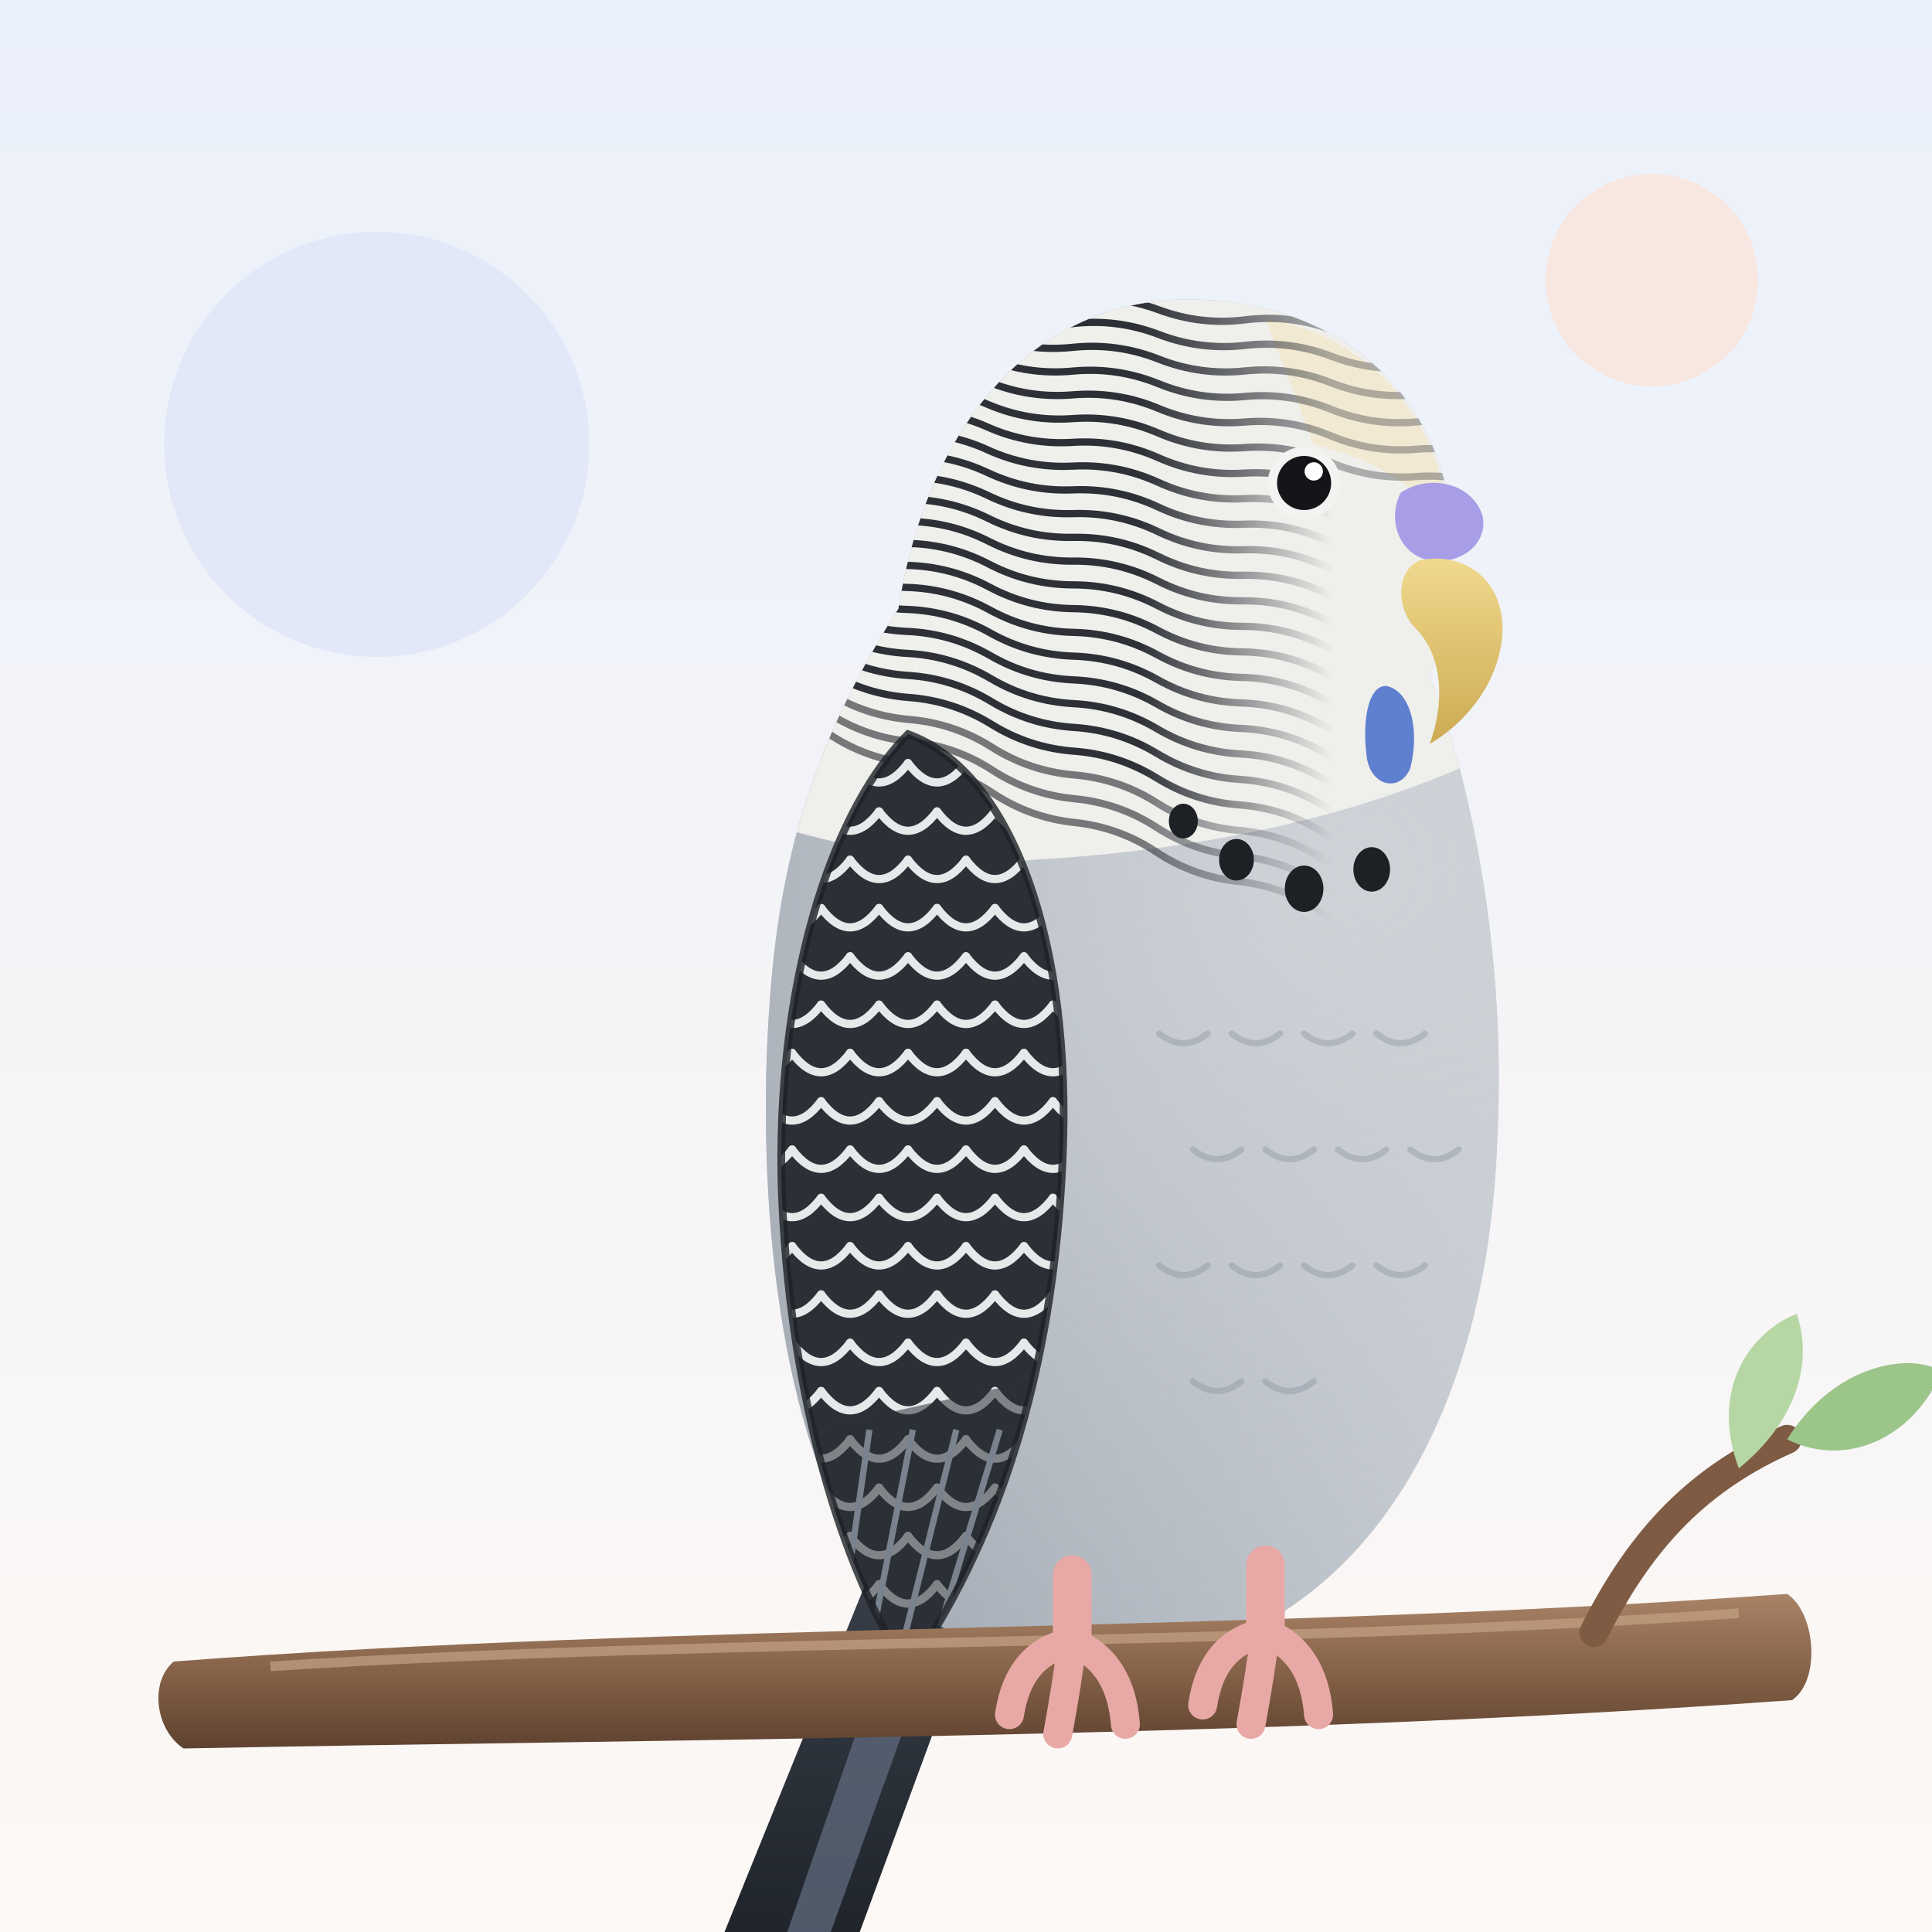
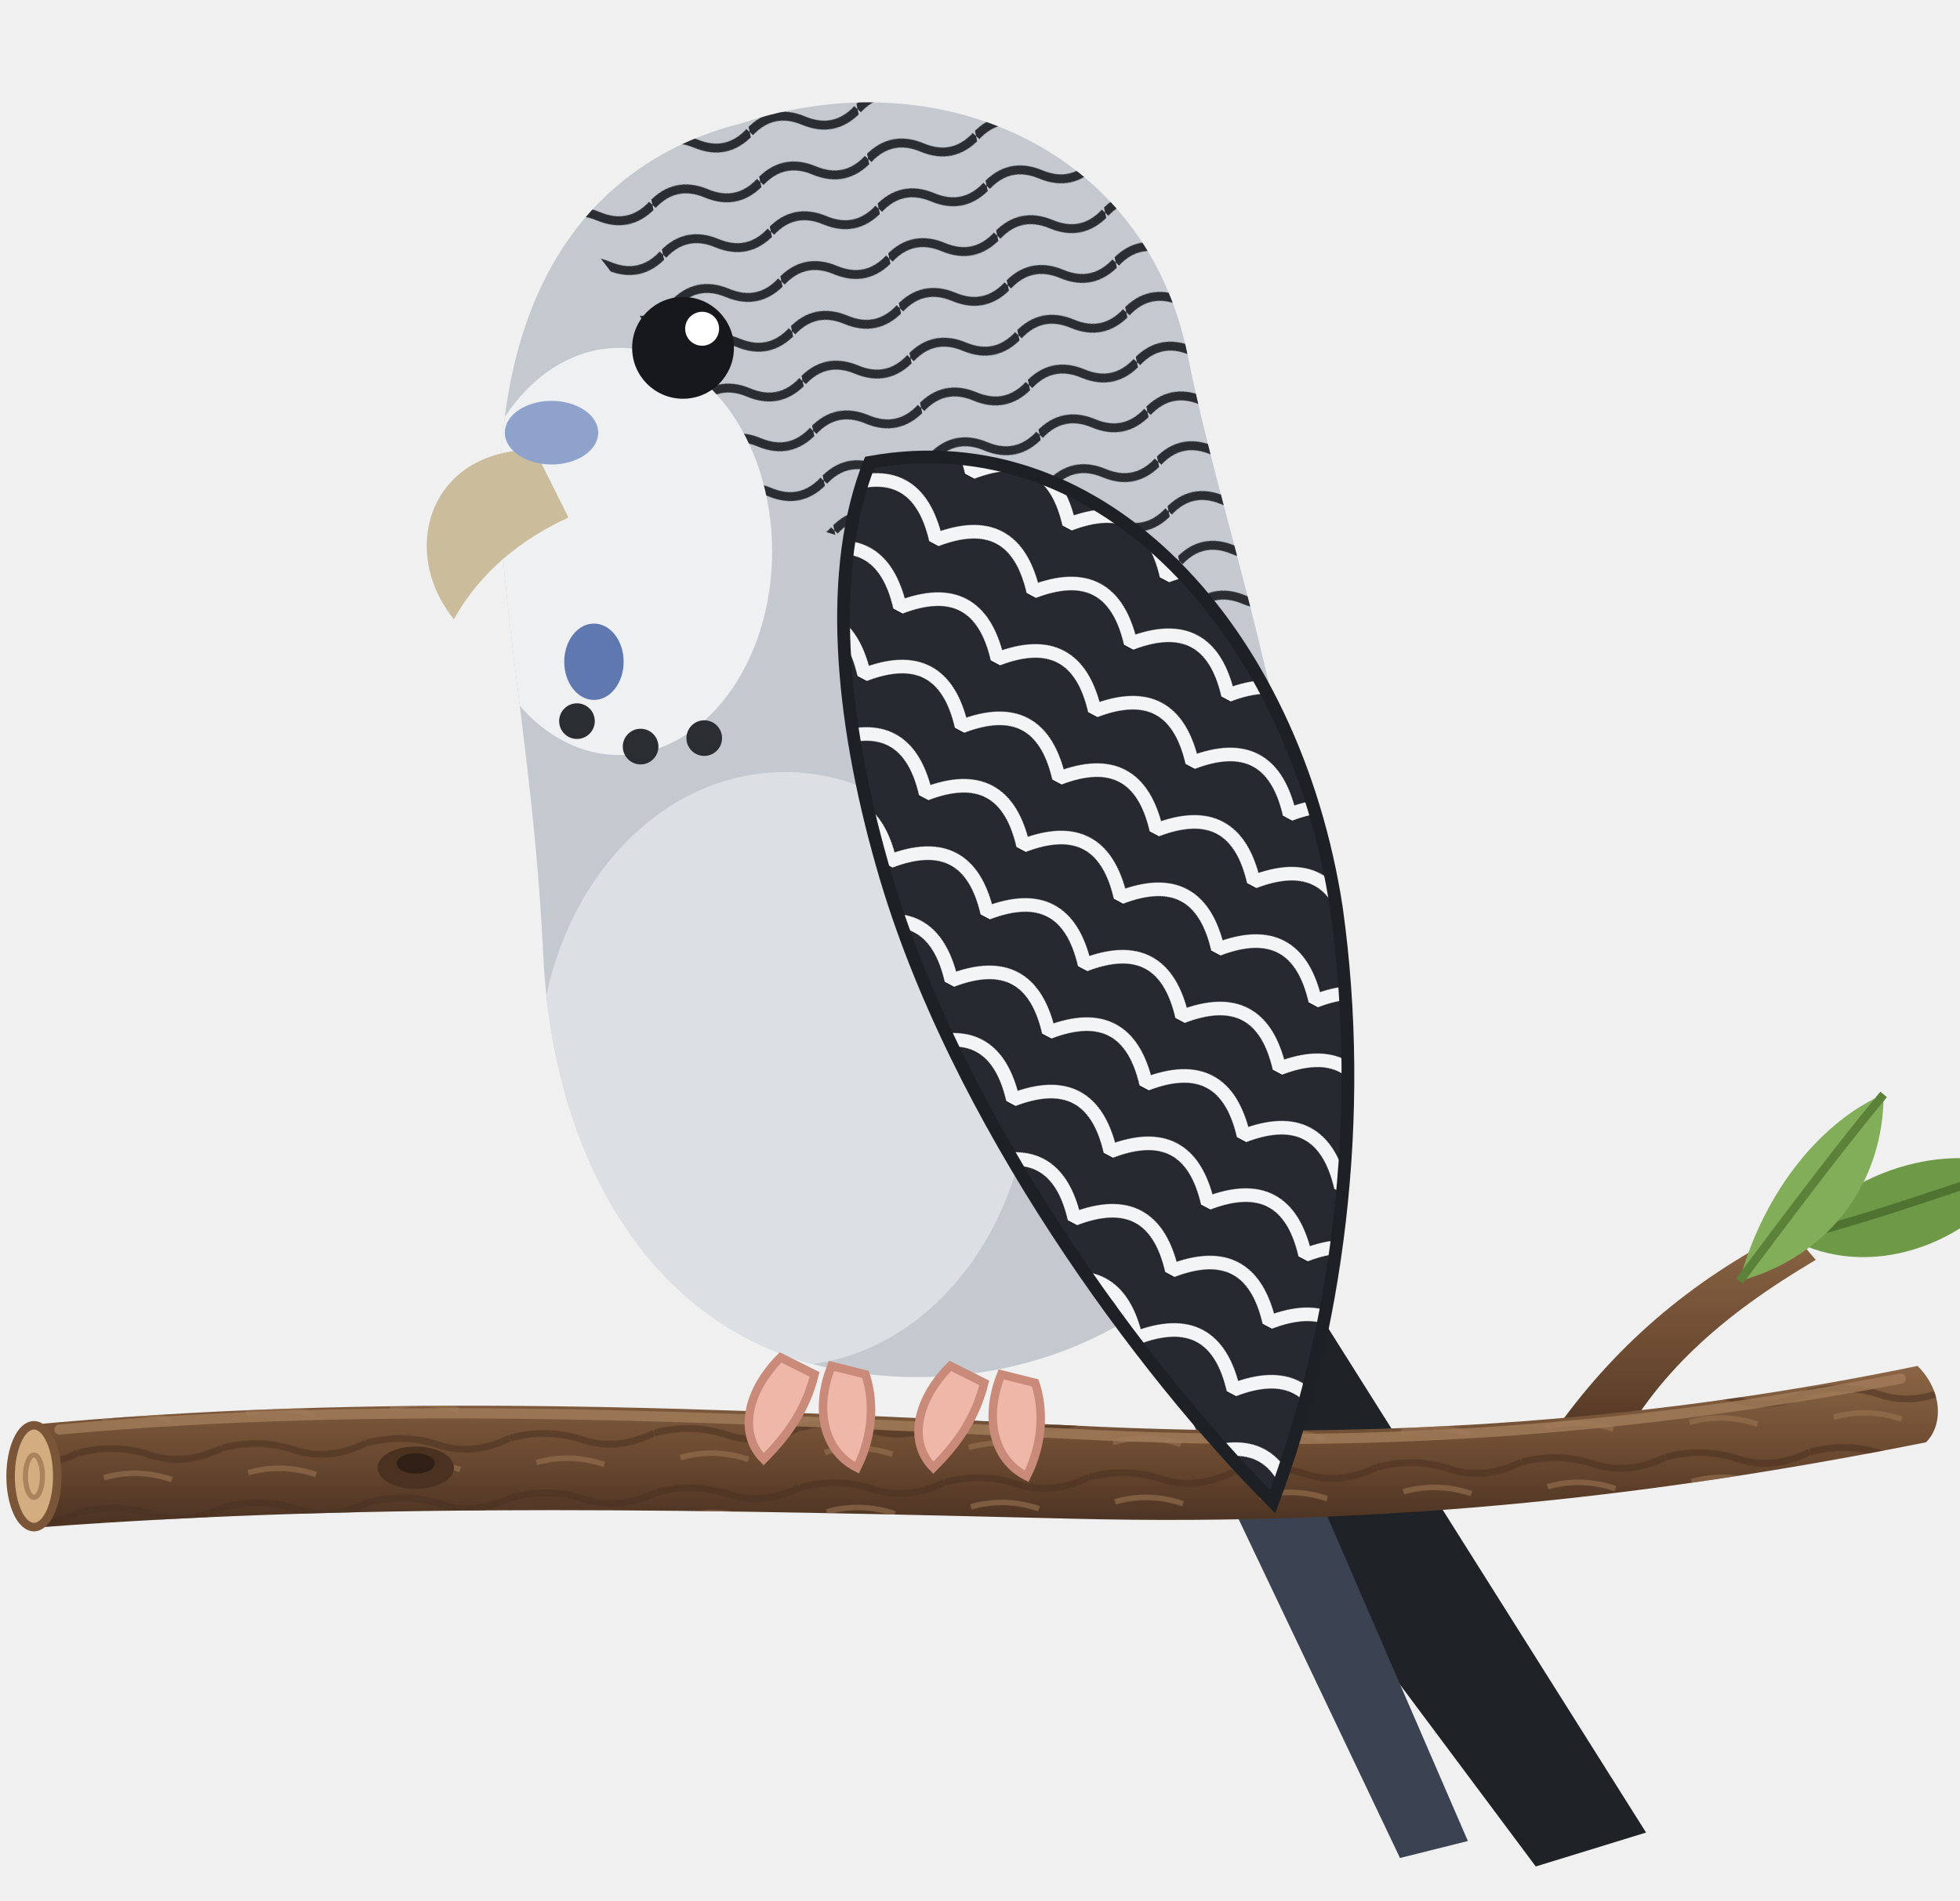
- <svg xmlns="http://www.w3.org/2000/svg" viewBox="0 0 400 400" width="512" height="512" role="img" aria-label="Pixel">
+ <svg xmlns="http://www.w3.org/2000/svg" viewBox="14 30 462 448" width="462" height="448">
  <defs>
-     <linearGradient id="px1sky" x1="0" y1="0" x2="0" y2="1">
-       <stop offset="0" stop-color="#eaf0fb" />
-       <stop offset="1" stop-color="#fdf8f4" />
+     <pattern id="scallop" width="26" height="18" patternUnits="userSpaceOnUse" patternTransform="rotate(28)">
+       <rect width="26" height="18" fill="#262a30" />
+       <path d="M0 17 Q13 2 26 17" fill="none" stroke="#f3f4f5" stroke-width="3.2" stroke-linecap="round" />
+     </pattern>
+     <pattern id="barring" width="26" height="12" patternUnits="userSpaceOnUse" patternTransform="rotate(-12)">
+       <path d="M0 6 Q6.5 1.5 13 6 T26 6" fill="none" stroke="#2a2d32" stroke-width="2.1" />
+     </pattern>
+     <pattern id="bark" width="34" height="14" patternUnits="userSpaceOnUse" patternTransform="rotate(-2)">
+       <path d="M0 4 Q9 2 17 5 T34 4" fill="none" stroke="#4a3120" stroke-width="1.6" opacity=".55" />
+       <path d="M6 10 Q14 8 22 11" fill="none" stroke="#9a7352" stroke-width="1.3" opacity=".6" />
+     </pattern>
+     <linearGradient id="wood" x1="0" y1="0" x2="0" y2="1">
+       <stop offset="0" stop-color="#8b6545" />
+       <stop offset=".55" stop-color="#6b4a31" />
+       <stop offset="1" stop-color="#4b3222" />
    </linearGradient>
-     <linearGradient id="px1body" x1="0" y1="0" x2="1" y2="0">
-       <stop offset="0" stop-color="#959da8" />
-       <stop offset=".6" stop-color="#adb4bd" />
-       <stop offset="1" stop-color="#c2c8cf" />
-     </linearGradient>
-     <radialGradient id="px1chest" cx=".7" cy=".45" r=".55">
-       <stop offset="0" stop-color="#cfd3d8" />
-       <stop offset="1" stop-color="#cfd3d8" stop-opacity="0" />
-     </radialGradient>
-     <linearGradient id="px1beak" x1="0" y1="0" x2="0" y2="1">
-       <stop offset="0" stop-color="#f0d98e" />
-       <stop offset="1" stop-color="#cdaa52" />
-     </linearGradient>
-     <linearGradient id="px1wood" x1="0" y1="0" x2="0" y2="1">
-       <stop offset="0" stop-color="#a98366" />
-       <stop offset=".6" stop-color="#7e5b42" />
-       <stop offset="1" stop-color="#5e4230" />
-     </linearGradient>
-     <linearGradient id="px1tail" x1="0" y1="0" x2="0" y2="1">
-       <stop offset="0" stop-color="#3b424d" />
-       <stop offset="1" stop-color="#20252c" />
-     </linearGradient>
-     <linearGradient id="px1fade" x1="0" y1="0" x2="1" y2="0">
-       <stop offset="0" stop-color="#f5f5f3" stop-opacity="0" />
-       <stop offset=".35" stop-color="#f5f5f3" />
-     </linearGradient>
-     <linearGradient id="px1mg" gradientUnits="userSpaceOnUse" x1="236" y1="0" x2="276" y2="0">
-       <stop offset="0" stop-color="#fff" />
-       <stop offset="1" stop-color="#000" />
-     </linearGradient>
-     <mask id="px1m" maskUnits="userSpaceOnUse" x="0" y="0" width="400" height="400">
-       <rect width="400" height="400" fill="url(#px1mg)" />
-       <rect x="236" y="60" width="80" height="40" fill="#fff" opacity=".35" />
-     </mask>
-     <clipPath id="px1sil">
-       <path d="M246 62 C276 62 296 80 300 104 C302 116 300 128 296 140 C304 160 312 196 310 236 C308 290 286 330 248 342 C220 350 190 342 176 318 C160 290 156 240 160 200 C163 170 172 148 186 126 C192 88 214 62 246 62Z" />
-     </clipPath>
-     <clipPath id="px1wc">
-       <path d="M188 152 C210 160 222 196 220 240 C218 286 206 320 188 346 C174 324 164 290 162 250 C160 210 170 170 188 152Z" />
+     <clipPath id="bodyClip">
+       <path id="bodyPath" d="M205 95 C250 80 300 100 310 150 C320 200 345 260 335 320 C325 370 280 395 235 390 C185 385 160 340 158 290 C156 250 150 220 148 190 C146 140 165 105 205 95 Z" />
    </clipPath>
  </defs>
-   <rect width="400" height="400" fill="url(#px1sky)" />
-   <circle cx="78" cy="92" r="44" fill="#e2e8f8" />
-   <circle cx="342" cy="58" r="22" fill="#f8e7e1" />
-   <path d="M184 316 L206 324 L178 400 L150 400Z" fill="url(#px1tail)" />
-   <path d="M190 322 L199 325 L172 400 L163 400Z" fill="#5d6778" opacity=".8" />
-   <path d="M246 62 C276 62 296 80 300 104 C302 116 300 128 296 140 C304 160 312 196 310 236 C308 290 286 330 248 342 C220 350 190 342 176 318 C160 290 156 240 160 200 C163 170 172 148 186 126 C192 88 214 62 246 62Z" fill="url(#px1body)" />
-   <g clip-path="url(#px1sil)">
-     <rect width="400" height="400" fill="url(#px1chest)" />
-     <path d="M240 214 q5 4 10 0" stroke="#8a929c" stroke-width="1.3" fill="none" opacity=".4" stroke-linecap="round" />
-     <path d="M255 214 q5 4 10 0" stroke="#8a929c" stroke-width="1.3" fill="none" opacity=".4" stroke-linecap="round" />
-     <path d="M270 214 q5 4 10 0" stroke="#8a929c" stroke-width="1.3" fill="none" opacity=".4" stroke-linecap="round" />
-     <path d="M285 214 q5 4 10 0" stroke="#8a929c" stroke-width="1.3" fill="none" opacity=".4" stroke-linecap="round" />
-     <path d="M247 238 q5 4 10 0" stroke="#8a929c" stroke-width="1.3" fill="none" opacity=".4" stroke-linecap="round" />
-     <path d="M262 238 q5 4 10 0" stroke="#8a929c" stroke-width="1.3" fill="none" opacity=".4" stroke-linecap="round" />
-     <path d="M277 238 q5 4 10 0" stroke="#8a929c" stroke-width="1.3" fill="none" opacity=".4" stroke-linecap="round" />
-     <path d="M292 238 q5 4 10 0" stroke="#8a929c" stroke-width="1.3" fill="none" opacity=".4" stroke-linecap="round" />
-     <path d="M240 262 q5 4 10 0" stroke="#8a929c" stroke-width="1.3" fill="none" opacity=".4" stroke-linecap="round" />
-     <path d="M255 262 q5 4 10 0" stroke="#8a929c" stroke-width="1.3" fill="none" opacity=".4" stroke-linecap="round" />
-     <path d="M270 262 q5 4 10 0" stroke="#8a929c" stroke-width="1.3" fill="none" opacity=".4" stroke-linecap="round" />
-     <path d="M285 262 q5 4 10 0" stroke="#8a929c" stroke-width="1.3" fill="none" opacity=".4" stroke-linecap="round" />
-     <path d="M247 286 q5 4 10 0" stroke="#8a929c" stroke-width="1.3" fill="none" opacity=".4" stroke-linecap="round" />
-     <path d="M262 286 q5 4 10 0" stroke="#8a929c" stroke-width="1.3" fill="none" opacity=".4" stroke-linecap="round" />
-     <path d="M150 40 H320 V150 C290 168 250 176 214 178 C196 180 176 176 150 168Z" fill="#efefec" />
-     <path d="M262 66 C286 70 300 90 300 112 C298 104 288 96 272 92Z" fill="#f2e7c8" opacity=".7" />
-     <g mask="url(#px1m)">
-       <path d="M150 58 q9 -2.2 18 0 q9 2.2 18 0 q9 -2.2 18 0 q9 2.2 18 0 q9 -2.2 18 0 q9 2.2 18 0 q9 -2.2 18 0 q9 2.2 18 0 q9 -2.2 18 0" stroke="#24272d" stroke-width="1.5" fill="none" opacity="0.95" transform="rotate(6 230 58)" />
-       <path d="M150 63 q9 -2.2 18 0 q9 2.2 18 0 q9 -2.2 18 0 q9 2.2 18 0 q9 -2.2 18 0 q9 2.2 18 0 q9 -2.2 18 0 q9 2.2 18 0 q9 -2.2 18 0" stroke="#24272d" stroke-width="1.5" fill="none" opacity="0.95" transform="rotate(6.6 230 63)" />
-       <path d="M150 68 q9 -2.2 18 0 q9 2.2 18 0 q9 -2.2 18 0 q9 2.2 18 0 q9 -2.2 18 0 q9 2.2 18 0 q9 -2.2 18 0 q9 2.2 18 0 q9 -2.2 18 0" stroke="#24272d" stroke-width="1.5" fill="none" opacity="0.95" transform="rotate(7.2 230 68)" />
-       <path d="M150 73 q9 -2.2 18 0 q9 2.2 18 0 q9 -2.2 18 0 q9 2.2 18 0 q9 -2.2 18 0 q9 2.2 18 0 q9 -2.2 18 0 q9 2.2 18 0 q9 -2.2 18 0" stroke="#24272d" stroke-width="1.5" fill="none" opacity="0.95" transform="rotate(7.8 230 73)" />
-       <path d="M150 78 q9 -2.2 18 0 q9 2.2 18 0 q9 -2.2 18 0 q9 2.2 18 0 q9 -2.2 18 0 q9 2.2 18 0 q9 -2.2 18 0 q9 2.2 18 0 q9 -2.2 18 0" stroke="#24272d" stroke-width="1.5" fill="none" opacity="0.95" transform="rotate(8.4 230 78)" />
-       <path d="M150 83 q9 -2.2 18 0 q9 2.2 18 0 q9 -2.2 18 0 q9 2.2 18 0 q9 -2.2 18 0 q9 2.2 18 0 q9 -2.2 18 0 q9 2.2 18 0 q9 -2.2 18 0" stroke="#24272d" stroke-width="1.5" fill="none" opacity="0.95" transform="rotate(9 230 83)" />
-       <path d="M150 88 q9 -2.2 18 0 q9 2.2 18 0 q9 -2.2 18 0 q9 2.2 18 0 q9 -2.2 18 0 q9 2.2 18 0 q9 -2.2 18 0 q9 2.2 18 0 q9 -2.2 18 0" stroke="#24272d" stroke-width="1.5" fill="none" opacity="0.95" transform="rotate(9.6 230 88)" />
-       <path d="M150 93 q9 -2.2 18 0 q9 2.2 18 0 q9 -2.2 18 0 q9 2.2 18 0 q9 -2.2 18 0 q9 2.2 18 0 q9 -2.2 18 0 q9 2.2 18 0 q9 -2.2 18 0" stroke="#24272d" stroke-width="1.5" fill="none" opacity="0.95" transform="rotate(10.2 230 93)" />
-       <path d="M150 98 q9 -2.2 18 0 q9 2.2 18 0 q9 -2.2 18 0 q9 2.2 18 0 q9 -2.2 18 0 q9 2.2 18 0 q9 -2.2 18 0 q9 2.2 18 0 q9 -2.2 18 0" stroke="#24272d" stroke-width="1.5" fill="none" opacity="0.95" transform="rotate(10.8 230 98)" />
-       <path d="M150 103 q9 -2.2 18 0 q9 2.2 18 0 q9 -2.2 18 0 q9 2.2 18 0 q9 -2.2 18 0 q9 2.2 18 0 q9 -2.2 18 0 q9 2.2 18 0 q9 -2.2 18 0" stroke="#24272d" stroke-width="1.5" fill="none" opacity="0.95" transform="rotate(11.4 230 103)" />
-       <path d="M150 108 q9 -2.2 18 0 q9 2.2 18 0 q9 -2.2 18 0 q9 2.2 18 0 q9 -2.2 18 0 q9 2.2 18 0 q9 -2.2 18 0 q9 2.2 18 0 q9 -2.2 18 0" stroke="#24272d" stroke-width="1.5" fill="none" opacity="0.95" transform="rotate(12 230 108)" />
-       <path d="M150 113 q9 -2.2 18 0 q9 2.2 18 0 q9 -2.2 18 0 q9 2.2 18 0 q9 -2.2 18 0 q9 2.2 18 0 q9 -2.2 18 0 q9 2.2 18 0 q9 -2.2 18 0" stroke="#24272d" stroke-width="1.5" fill="none" opacity="0.95" transform="rotate(12.6 230 113)" />
-       <path d="M150 118 q9 -2.2 18 0 q9 2.2 18 0 q9 -2.2 18 0 q9 2.2 18 0 q9 -2.2 18 0 q9 2.2 18 0 q9 -2.2 18 0 q9 2.2 18 0 q9 -2.2 18 0" stroke="#24272d" stroke-width="1.5" fill="none" opacity="0.95" transform="rotate(13.2 230 118)" />
-       <path d="M150 123 q9 -2.2 18 0 q9 2.2 18 0 q9 -2.2 18 0 q9 2.2 18 0 q9 -2.2 18 0 q9 2.2 18 0 q9 -2.2 18 0 q9 2.2 18 0 q9 -2.2 18 0" stroke="#24272d" stroke-width="1.5" fill="none" opacity="0.95" transform="rotate(13.8 230 123)" />
-       <path d="M150 128 q9 -2.2 18 0 q9 2.2 18 0 q9 -2.2 18 0 q9 2.2 18 0 q9 -2.2 18 0 q9 2.2 18 0 q9 -2.2 18 0 q9 2.2 18 0 q9 -2.2 18 0" stroke="#24272d" stroke-width="1.5" fill="none" opacity="0.95" transform="rotate(14.4 230 128)" />
-       <path d="M150 133 q9 -2.2 18 0 q9 2.2 18 0 q9 -2.2 18 0 q9 2.2 18 0 q9 -2.2 18 0 q9 2.2 18 0 q9 -2.2 18 0 q9 2.2 18 0 q9 -2.2 18 0" stroke="#24272d" stroke-width="1.5" fill="none" opacity="0.95" transform="rotate(15 230 133)" />
-       <path d="M150 138 q9 -2.2 18 0 q9 2.2 18 0 q9 -2.2 18 0 q9 2.2 18 0 q9 -2.2 18 0 q9 2.2 18 0 q9 -2.2 18 0 q9 2.2 18 0 q9 -2.2 18 0" stroke="#24272d" stroke-width="1.5" fill="none" opacity="0.95" transform="rotate(15.6 230 138)" />
-       <path d="M150 143 q9 -2.2 18 0 q9 2.2 18 0 q9 -2.2 18 0 q9 2.2 18 0 q9 -2.2 18 0 q9 2.2 18 0 q9 -2.2 18 0 q9 2.2 18 0 q9 -2.2 18 0" stroke="#24272d" stroke-width="1.5" fill="none" opacity="0.95" transform="rotate(16.2 230 143)" />
-       <path d="M150 148 q9 -2.2 18 0 q9 2.2 18 0 q9 -2.2 18 0 q9 2.2 18 0 q9 -2.2 18 0 q9 2.2 18 0 q9 -2.2 18 0 q9 2.2 18 0 q9 -2.2 18 0" stroke="#24272d" stroke-width="1.5" fill="none" opacity="0.95" transform="rotate(16.8 230 148)" />
-       <path d="M150 153 q9 -2.2 18 0 q9 2.2 18 0 q9 -2.2 18 0 q9 2.2 18 0 q9 -2.2 18 0 q9 2.2 18 0 q9 -2.2 18 0 q9 2.2 18 0 q9 -2.2 18 0" stroke="#24272d" stroke-width="1.5" fill="none" opacity="0.95" transform="rotate(17.4 230 153)" />
-       <path d="M150 158 q9 -2.2 18 0 q9 2.2 18 0 q9 -2.2 18 0 q9 2.2 18 0 q9 -2.2 18 0 q9 2.2 18 0 q9 -2.2 18 0 q9 2.2 18 0 q9 -2.2 18 0" stroke="#24272d" stroke-width="1.5" fill="none" opacity="0.95" transform="rotate(18 230 158)" />
-       <path d="M150 163 q9 -2.2 18 0 q9 2.2 18 0 q9 -2.2 18 0 q9 2.2 18 0 q9 -2.2 18 0 q9 2.2 18 0 q9 -2.2 18 0 q9 2.2 18 0 q9 -2.2 18 0" stroke="#24272d" stroke-width="1.5" fill="none" opacity="0.6" transform="rotate(18.6 230 163)" />
-       <path d="M150 168 q9 -2.2 18 0 q9 2.2 18 0 q9 -2.2 18 0 q9 2.2 18 0 q9 -2.2 18 0 q9 2.2 18 0 q9 -2.2 18 0 q9 2.2 18 0 q9 -2.2 18 0" stroke="#24272d" stroke-width="1.5" fill="none" opacity="0.6" transform="rotate(19.2 230 168)" />
-       <path d="M150 173 q9 -2.2 18 0 q9 2.2 18 0 q9 -2.2 18 0 q9 2.2 18 0 q9 -2.2 18 0 q9 2.2 18 0 q9 -2.2 18 0 q9 2.2 18 0 q9 -2.2 18 0" stroke="#24272d" stroke-width="1.5" fill="none" opacity="0.6" transform="rotate(19.8 230 173)" />
+   <g transform="translate(-16 -36)">
+     <path d="M292 372 L326 352 L418 498 L392 506 Z" fill="#1f2226" />
+     <path d="M300 378 L318 366 L376 500 L360 504 Z" fill="#3b4352" />
+     <g>
+       <path d="M396 404 C410 384 428 368 452 356 L458 363 C436 376 420 390 410 410 Z" fill="url(#wood)" />
+       <path d="M452 358 C470 338 494 336 506 342 C494 360 470 368 452 358 Z" fill="#6e9a48" />
+       <path d="M452 358 C482 350 494 344 506 342" fill="none" stroke="#4f7432" stroke-width="2" />
+       <path d="M440 368 C446 346 460 330 474 324 C474 344 462 362 440 368 Z" fill="#82ad59" />
+       <path d="M440 368 C452 352 464 336 474 324" fill="none" stroke="#5c8239" stroke-width="2" />
+       <path id="br" d="M36 402 C120 394 200 398 282 402 C360 406 424 400 482 388 C488 394 488 402 484 406 C424 418 360 426 282 424 C200 422 120 420 40 426 Z" fill="url(#wood)" />
+       <path d="M36 402 C120 394 200 398 282 402 C360 406 424 400 482 388 C488 394 488 402 484 406 C424 418 360 426 282 424 C200 422 120 420 40 426 Z" fill="url(#bark)" />
+       <path d="M44 403 C120 396 200 400 282 404 C360 408 420 402 478 391" fill="none" stroke="#a37d5a" stroke-width="2.4" stroke-linecap="round" opacity=".8" />
+       <ellipse cx="38" cy="414" rx="5.5" ry="12" fill="#d2ad80" stroke="#7a5537" stroke-width="2" />
+       <ellipse cx="38" cy="414" rx="2" ry="5" fill="none" stroke="#a9835c" stroke-width="1.2" />
+       <ellipse cx="128" cy="412" rx="9" ry="5" fill="#4a3120" />
+       <ellipse cx="128" cy="411" rx="4.5" ry="2.4" fill="#2f1f14" />
+     </g>
+     <use href="#bodyPath" fill="#c3c9cf" />
+     <g clip-path="url(#bodyClip)">
+       <ellipse cx="215" cy="318" rx="58" ry="70" fill="#dce0e4" />
+       <path d="M150 60 L340 60 L340 210 C300 215 250 200 205 185 C185 150 175 120 150 110 Z" fill="url(#barring)" />
+       <ellipse cx="176" cy="196" rx="36" ry="48" fill="#eef0f2" />
+     </g>
+     <path d="M235 175 C290 165 335 215 345 280 C352 330 345 380 330 420 C300 390 255 330 238 270 C228 235 225 200 235 175 Z" fill="url(#scallop)" />
+     <path d="M235 175 C290 165 335 215 345 280 C352 330 345 380 330 420 C300 390 255 330 238 270 C228 235 225 200 235 175 Z" fill="none" stroke="#1d2024" stroke-width="3" />
+     <circle cx="166" cy="236" r="4.2" fill="#2a2d32" />
+     <circle cx="181" cy="242" r="4.2" fill="#2a2d32" />
+     <circle cx="196" cy="240" r="4.2" fill="#2a2d32" />
+     <ellipse cx="170" cy="222" rx="7" ry="9" fill="#5f78b0" />
+     <path d="M156 172 C131 172 124 196 137 212 C143 201 153 193 164 188 Z" fill="#cbbd9c" />
+     <ellipse cx="160" cy="168" rx="11" ry="7.5" fill="#8ea2cc" />
+     <circle cx="191" cy="148" r="12" fill="#16181b" />
+     <circle cx="195.5" cy="143.5" r="4" fill="#ffffff" />
+     <g fill="#efb7a8" stroke="#c98a7a" stroke-width="2">
+       <path d="M214 386 C206 394 204 404 210 410 C216 404 220 398 222 390 Z" />
+       <path d="M226 388 C222 398 224 408 232 412 C236 404 236 396 234 390 Z" />
+       <path d="M254 388 C246 396 244 406 250 412 C256 406 260 400 262 392 Z" />
+       <path d="M266 390 C262 400 264 410 272 414 C276 406 276 398 274 392 Z" />
    </g>
  </g>
-   <path d="M188 152 C210 160 222 196 220 240 C218 286 206 320 188 346 C174 324 164 290 162 250 C160 210 170 170 188 152Z" fill="#2b2f36" />
-   <g clip-path="url(#px1wc)">
-     <path d="M152 158 Q158 166 164 158" stroke="#e6e8ea" stroke-width="1.7" fill="none" stroke-linecap="round" />
-     <path d="M164 158 Q170 166 176 158" stroke="#e6e8ea" stroke-width="1.7" fill="none" stroke-linecap="round" />
-     <path d="M176 158 Q182 166 188 158" stroke="#e6e8ea" stroke-width="1.7" fill="none" stroke-linecap="round" />
-     <path d="M188 158 Q194 166 200 158" stroke="#e6e8ea" stroke-width="1.7" fill="none" stroke-linecap="round" />
-     <path d="M200 158 Q206 166 212 158" stroke="#e6e8ea" stroke-width="1.7" fill="none" stroke-linecap="round" />
-     <path d="M212 158 Q218 166 224 158" stroke="#e6e8ea" stroke-width="1.7" fill="none" stroke-linecap="round" />
-     <path d="M158 168 Q164 176 170 168" stroke="#e6e8ea" stroke-width="1.7" fill="none" stroke-linecap="round" />
-     <path d="M170 168 Q176 176 182 168" stroke="#e6e8ea" stroke-width="1.7" fill="none" stroke-linecap="round" />
-     <path d="M182 168 Q188 176 194 168" stroke="#e6e8ea" stroke-width="1.7" fill="none" stroke-linecap="round" />
-     <path d="M194 168 Q200 176 206 168" stroke="#e6e8ea" stroke-width="1.7" fill="none" stroke-linecap="round" />
-     <path d="M206 168 Q212 176 218 168" stroke="#e6e8ea" stroke-width="1.7" fill="none" stroke-linecap="round" />
-     <path d="M218 168 Q224 176 230 168" stroke="#e6e8ea" stroke-width="1.7" fill="none" stroke-linecap="round" />
-     <path d="M152 178 Q158 186 164 178" stroke="#e6e8ea" stroke-width="1.7" fill="none" stroke-linecap="round" />
-     <path d="M164 178 Q170 186 176 178" stroke="#e6e8ea" stroke-width="1.7" fill="none" stroke-linecap="round" />
-     <path d="M176 178 Q182 186 188 178" stroke="#e6e8ea" stroke-width="1.7" fill="none" stroke-linecap="round" />
-     <path d="M188 178 Q194 186 200 178" stroke="#e6e8ea" stroke-width="1.7" fill="none" stroke-linecap="round" />
-     <path d="M200 178 Q206 186 212 178" stroke="#e6e8ea" stroke-width="1.7" fill="none" stroke-linecap="round" />
-     <path d="M212 178 Q218 186 224 178" stroke="#e6e8ea" stroke-width="1.7" fill="none" stroke-linecap="round" />
-     <path d="M158 188 Q164 196 170 188" stroke="#e6e8ea" stroke-width="1.7" fill="none" stroke-linecap="round" />
-     <path d="M170 188 Q176 196 182 188" stroke="#e6e8ea" stroke-width="1.7" fill="none" stroke-linecap="round" />
-     <path d="M182 188 Q188 196 194 188" stroke="#e6e8ea" stroke-width="1.7" fill="none" stroke-linecap="round" />
-     <path d="M194 188 Q200 196 206 188" stroke="#e6e8ea" stroke-width="1.7" fill="none" stroke-linecap="round" />
-     <path d="M206 188 Q212 196 218 188" stroke="#e6e8ea" stroke-width="1.7" fill="none" stroke-linecap="round" />
-     <path d="M218 188 Q224 196 230 188" stroke="#e6e8ea" stroke-width="1.7" fill="none" stroke-linecap="round" />
-     <path d="M152 198 Q158 206 164 198" stroke="#e6e8ea" stroke-width="1.7" fill="none" stroke-linecap="round" />
-     <path d="M164 198 Q170 206 176 198" stroke="#e6e8ea" stroke-width="1.7" fill="none" stroke-linecap="round" />
-     <path d="M176 198 Q182 206 188 198" stroke="#e6e8ea" stroke-width="1.7" fill="none" stroke-linecap="round" />
-     <path d="M188 198 Q194 206 200 198" stroke="#e6e8ea" stroke-width="1.7" fill="none" stroke-linecap="round" />
-     <path d="M200 198 Q206 206 212 198" stroke="#e6e8ea" stroke-width="1.7" fill="none" stroke-linecap="round" />
-     <path d="M212 198 Q218 206 224 198" stroke="#e6e8ea" stroke-width="1.7" fill="none" stroke-linecap="round" />
-     <path d="M158 208 Q164 216 170 208" stroke="#e6e8ea" stroke-width="1.7" fill="none" stroke-linecap="round" />
-     <path d="M170 208 Q176 216 182 208" stroke="#e6e8ea" stroke-width="1.7" fill="none" stroke-linecap="round" />
-     <path d="M182 208 Q188 216 194 208" stroke="#e6e8ea" stroke-width="1.7" fill="none" stroke-linecap="round" />
-     <path d="M194 208 Q200 216 206 208" stroke="#e6e8ea" stroke-width="1.7" fill="none" stroke-linecap="round" />
-     <path d="M206 208 Q212 216 218 208" stroke="#e6e8ea" stroke-width="1.7" fill="none" stroke-linecap="round" />
-     <path d="M218 208 Q224 216 230 208" stroke="#e6e8ea" stroke-width="1.7" fill="none" stroke-linecap="round" />
-     <path d="M152 218 Q158 226 164 218" stroke="#e6e8ea" stroke-width="1.7" fill="none" stroke-linecap="round" />
-     <path d="M164 218 Q170 226 176 218" stroke="#e6e8ea" stroke-width="1.7" fill="none" stroke-linecap="round" />
-     <path d="M176 218 Q182 226 188 218" stroke="#e6e8ea" stroke-width="1.7" fill="none" stroke-linecap="round" />
-     <path d="M188 218 Q194 226 200 218" stroke="#e6e8ea" stroke-width="1.7" fill="none" stroke-linecap="round" />
-     <path d="M200 218 Q206 226 212 218" stroke="#e6e8ea" stroke-width="1.7" fill="none" stroke-linecap="round" />
-     <path d="M212 218 Q218 226 224 218" stroke="#e6e8ea" stroke-width="1.7" fill="none" stroke-linecap="round" />
-     <path d="M158 228 Q164 236 170 228" stroke="#e6e8ea" stroke-width="1.7" fill="none" stroke-linecap="round" />
-     <path d="M170 228 Q176 236 182 228" stroke="#e6e8ea" stroke-width="1.7" fill="none" stroke-linecap="round" />
-     <path d="M182 228 Q188 236 194 228" stroke="#e6e8ea" stroke-width="1.7" fill="none" stroke-linecap="round" />
-     <path d="M194 228 Q200 236 206 228" stroke="#e6e8ea" stroke-width="1.7" fill="none" stroke-linecap="round" />
-     <path d="M206 228 Q212 236 218 228" stroke="#e6e8ea" stroke-width="1.7" fill="none" stroke-linecap="round" />
-     <path d="M218 228 Q224 236 230 228" stroke="#e6e8ea" stroke-width="1.7" fill="none" stroke-linecap="round" />
-     <path d="M152 238 Q158 246 164 238" stroke="#e6e8ea" stroke-width="1.7" fill="none" stroke-linecap="round" />
-     <path d="M164 238 Q170 246 176 238" stroke="#e6e8ea" stroke-width="1.7" fill="none" stroke-linecap="round" />
-     <path d="M176 238 Q182 246 188 238" stroke="#e6e8ea" stroke-width="1.7" fill="none" stroke-linecap="round" />
-     <path d="M188 238 Q194 246 200 238" stroke="#e6e8ea" stroke-width="1.7" fill="none" stroke-linecap="round" />
-     <path d="M200 238 Q206 246 212 238" stroke="#e6e8ea" stroke-width="1.7" fill="none" stroke-linecap="round" />
-     <path d="M212 238 Q218 246 224 238" stroke="#e6e8ea" stroke-width="1.7" fill="none" stroke-linecap="round" />
-     <path d="M158 248 Q164 256 170 248" stroke="#e6e8ea" stroke-width="1.7" fill="none" stroke-linecap="round" />
-     <path d="M170 248 Q176 256 182 248" stroke="#e6e8ea" stroke-width="1.7" fill="none" stroke-linecap="round" />
-     <path d="M182 248 Q188 256 194 248" stroke="#e6e8ea" stroke-width="1.7" fill="none" stroke-linecap="round" />
-     <path d="M194 248 Q200 256 206 248" stroke="#e6e8ea" stroke-width="1.7" fill="none" stroke-linecap="round" />
-     <path d="M206 248 Q212 256 218 248" stroke="#e6e8ea" stroke-width="1.7" fill="none" stroke-linecap="round" />
-     <path d="M218 248 Q224 256 230 248" stroke="#e6e8ea" stroke-width="1.7" fill="none" stroke-linecap="round" />
-     <path d="M152 258 Q158 266 164 258" stroke="#e6e8ea" stroke-width="1.7" fill="none" stroke-linecap="round" />
-     <path d="M164 258 Q170 266 176 258" stroke="#e6e8ea" stroke-width="1.7" fill="none" stroke-linecap="round" />
-     <path d="M176 258 Q182 266 188 258" stroke="#e6e8ea" stroke-width="1.7" fill="none" stroke-linecap="round" />
-     <path d="M188 258 Q194 266 200 258" stroke="#e6e8ea" stroke-width="1.7" fill="none" stroke-linecap="round" />
-     <path d="M200 258 Q206 266 212 258" stroke="#e6e8ea" stroke-width="1.7" fill="none" stroke-linecap="round" />
-     <path d="M212 258 Q218 266 224 258" stroke="#e6e8ea" stroke-width="1.7" fill="none" stroke-linecap="round" />
-     <path d="M158 268 Q164 276 170 268" stroke="#e6e8ea" stroke-width="1.7" fill="none" stroke-linecap="round" />
-     <path d="M170 268 Q176 276 182 268" stroke="#e6e8ea" stroke-width="1.7" fill="none" stroke-linecap="round" />
-     <path d="M182 268 Q188 276 194 268" stroke="#e6e8ea" stroke-width="1.7" fill="none" stroke-linecap="round" />
-     <path d="M194 268 Q200 276 206 268" stroke="#e6e8ea" stroke-width="1.7" fill="none" stroke-linecap="round" />
-     <path d="M206 268 Q212 276 218 268" stroke="#e6e8ea" stroke-width="1.7" fill="none" stroke-linecap="round" />
-     <path d="M218 268 Q224 276 230 268" stroke="#e6e8ea" stroke-width="1.7" fill="none" stroke-linecap="round" />
-     <path d="M152 278 Q158 286 164 278" stroke="#e6e8ea" stroke-width="1.7" fill="none" stroke-linecap="round" />
-     <path d="M164 278 Q170 286 176 278" stroke="#e6e8ea" stroke-width="1.7" fill="none" stroke-linecap="round" />
-     <path d="M176 278 Q182 286 188 278" stroke="#e6e8ea" stroke-width="1.7" fill="none" stroke-linecap="round" />
-     <path d="M188 278 Q194 286 200 278" stroke="#e6e8ea" stroke-width="1.7" fill="none" stroke-linecap="round" />
-     <path d="M200 278 Q206 286 212 278" stroke="#e6e8ea" stroke-width="1.7" fill="none" stroke-linecap="round" />
-     <path d="M212 278 Q218 286 224 278" stroke="#e6e8ea" stroke-width="1.7" fill="none" stroke-linecap="round" />
-     <path d="M158 288 Q164 296 170 288" stroke="#e6e8ea" stroke-width="1.7" fill="none" stroke-linecap="round" />
-     <path d="M170 288 Q176 296 182 288" stroke="#e6e8ea" stroke-width="1.7" fill="none" stroke-linecap="round" />
-     <path d="M182 288 Q188 296 194 288" stroke="#e6e8ea" stroke-width="1.7" fill="none" stroke-linecap="round" />
-     <path d="M194 288 Q200 296 206 288" stroke="#e6e8ea" stroke-width="1.7" fill="none" stroke-linecap="round" />
-     <path d="M206 288 Q212 296 218 288" stroke="#e6e8ea" stroke-width="1.7" fill="none" stroke-linecap="round" />
-     <path d="M218 288 Q224 296 230 288" stroke="#e6e8ea" stroke-width="1.7" fill="none" stroke-linecap="round" />
-     <path d="M152 298 Q158 306 164 298" stroke="#e6e8ea" stroke-width="1.7" fill="none" stroke-linecap="round" />
-     <path d="M164 298 Q170 306 176 298" stroke="#e6e8ea" stroke-width="1.7" fill="none" stroke-linecap="round" />
-     <path d="M176 298 Q182 306 188 298" stroke="#e6e8ea" stroke-width="1.7" fill="none" stroke-linecap="round" />
-     <path d="M188 298 Q194 306 200 298" stroke="#e6e8ea" stroke-width="1.7" fill="none" stroke-linecap="round" />
-     <path d="M200 298 Q206 306 212 298" stroke="#e6e8ea" stroke-width="1.7" fill="none" stroke-linecap="round" />
-     <path d="M212 298 Q218 306 224 298" stroke="#e6e8ea" stroke-width="1.7" fill="none" stroke-linecap="round" />
-     <path d="M158 308 Q164 316 170 308" stroke="#e6e8ea" stroke-width="1.7" fill="none" stroke-linecap="round" />
-     <path d="M170 308 Q176 316 182 308" stroke="#e6e8ea" stroke-width="1.7" fill="none" stroke-linecap="round" />
-     <path d="M182 308 Q188 316 194 308" stroke="#e6e8ea" stroke-width="1.7" fill="none" stroke-linecap="round" />
-     <path d="M194 308 Q200 316 206 308" stroke="#e6e8ea" stroke-width="1.7" fill="none" stroke-linecap="round" />
-     <path d="M206 308 Q212 316 218 308" stroke="#e6e8ea" stroke-width="1.7" fill="none" stroke-linecap="round" />
-     <path d="M218 308 Q224 316 230 308" stroke="#e6e8ea" stroke-width="1.7" fill="none" stroke-linecap="round" />
-     <path d="M152 318 Q158 326 164 318" stroke="#e6e8ea" stroke-width="1.7" fill="none" stroke-linecap="round" />
-     <path d="M164 318 Q170 326 176 318" stroke="#e6e8ea" stroke-width="1.7" fill="none" stroke-linecap="round" />
-     <path d="M176 318 Q182 326 188 318" stroke="#e6e8ea" stroke-width="1.7" fill="none" stroke-linecap="round" />
-     <path d="M188 318 Q194 326 200 318" stroke="#e6e8ea" stroke-width="1.7" fill="none" stroke-linecap="round" />
-     <path d="M200 318 Q206 326 212 318" stroke="#e6e8ea" stroke-width="1.7" fill="none" stroke-linecap="round" />
-     <path d="M212 318 Q218 326 224 318" stroke="#e6e8ea" stroke-width="1.7" fill="none" stroke-linecap="round" />
-     <path d="M158 328 Q164 336 170 328" stroke="#e6e8ea" stroke-width="1.7" fill="none" stroke-linecap="round" />
-     <path d="M170 328 Q176 336 182 328" stroke="#e6e8ea" stroke-width="1.7" fill="none" stroke-linecap="round" />
-     <path d="M182 328 Q188 336 194 328" stroke="#e6e8ea" stroke-width="1.7" fill="none" stroke-linecap="round" />
-     <path d="M194 328 Q200 336 206 328" stroke="#e6e8ea" stroke-width="1.7" fill="none" stroke-linecap="round" />
-     <path d="M206 328 Q212 336 218 328" stroke="#e6e8ea" stroke-width="1.7" fill="none" stroke-linecap="round" />
-     <path d="M218 328 Q224 336 230 328" stroke="#e6e8ea" stroke-width="1.7" fill="none" stroke-linecap="round" />
-     <path d="M150 300 L240 280 L240 360 L150 360Z" fill="#2b2f36" opacity=".55" />
-     <path d="M180 296 L172 352" stroke="#7a828d" stroke-width="1.3" />
-     <path d="M189 296 L178 352" stroke="#7a828d" stroke-width="1.3" />
-     <path d="M198 296 L184 352" stroke="#7a828d" stroke-width="1.3" />
-     <path d="M207 296 L190 352" stroke="#7a828d" stroke-width="1.3" />
-   </g>
-   <path d="M188 152 C210 160 222 196 220 240 C218 286 206 320 188 346 C174 324 164 290 162 250 C160 210 170 170 188 152Z" fill="none" stroke="#1d2025" stroke-width="1.6" opacity=".8" />
-   <ellipse cx="256" cy="178" rx="3.6" ry="4.3" fill="#1d2025" />
-   <ellipse cx="270" cy="184" rx="4" ry="4.8" fill="#1d2025" />
-   <ellipse cx="284" cy="180" rx="3.8" ry="4.6" fill="#1d2025" />
-   <ellipse cx="245" cy="170" rx="3" ry="3.6" fill="#1d2025" />
-   <path d="M287 142 C292 143 294 151 292 159 C290 164 284 163 283 157 C282 150 283 142 287 142Z" fill="#5f7fcf" />
-   <circle cx="270" cy="100" r="7.5" fill="#f3f3f1" />
-   <circle cx="270" cy="100" r="5.6" fill="#141518" />
-   <circle cx="272" cy="97.6" r="1.9" fill="#fff" />
-   <path d="M290 102 C296 98 305 100 307 107 C308 113 302 117 296 116 C290 115 287 108 290 102Z" fill="#a89ee8" />
-   <path d="M294 116 C304 114 312 121 311 132 C310 142 303 150 296 154 C299 146 299 136 293 130 C289 126 289 118 294 116Z" fill="url(#px1beak)" />
-   <path d="M36 344 C140 336 260 338 370 330 C376 334 377 348 371 352 C260 360 140 360 38 362 C32 358 31 348 36 344Z" fill="url(#px1wood)" />
-   <path d="M56 345 C150 339 260 341 360 334" stroke="#c4a184" stroke-width="2" fill="none" opacity=".7" />
-   <path d="M330 338 C340 318 352 306 370 298" stroke="#7e5b42" stroke-width="6" fill="none" stroke-linecap="round" />
-   <path d="M370 298 c10 -16 26 -18 32 -14 c-6 14 -20 20 -32 14Z" fill="#9cc58a" />
-   <path d="M360 304 c-6 -16 2 -28 12 -32 c4 12 -2 24 -12 32Z" fill="#b6d6a4" />
-   <path d="M222 326 L222 340" stroke="#e8a9a6" stroke-width="8" stroke-linecap="round" />
-   <path d="M222 340 q-11 2 -13 15 M222 340 q-1 8 -3 19 M222 340 q10 4 11 17" stroke="#e8a9a6" stroke-width="6" fill="none" stroke-linecap="round" />
-   <path d="M262 324 L262 338" stroke="#e8a9a6" stroke-width="8" stroke-linecap="round" />
-   <path d="M262 338 q-11 2 -13 15 M262 338 q-1 8 -3 19 M262 338 q10 4 11 17" stroke="#e8a9a6" stroke-width="6" fill="none" stroke-linecap="round" />
</svg>
